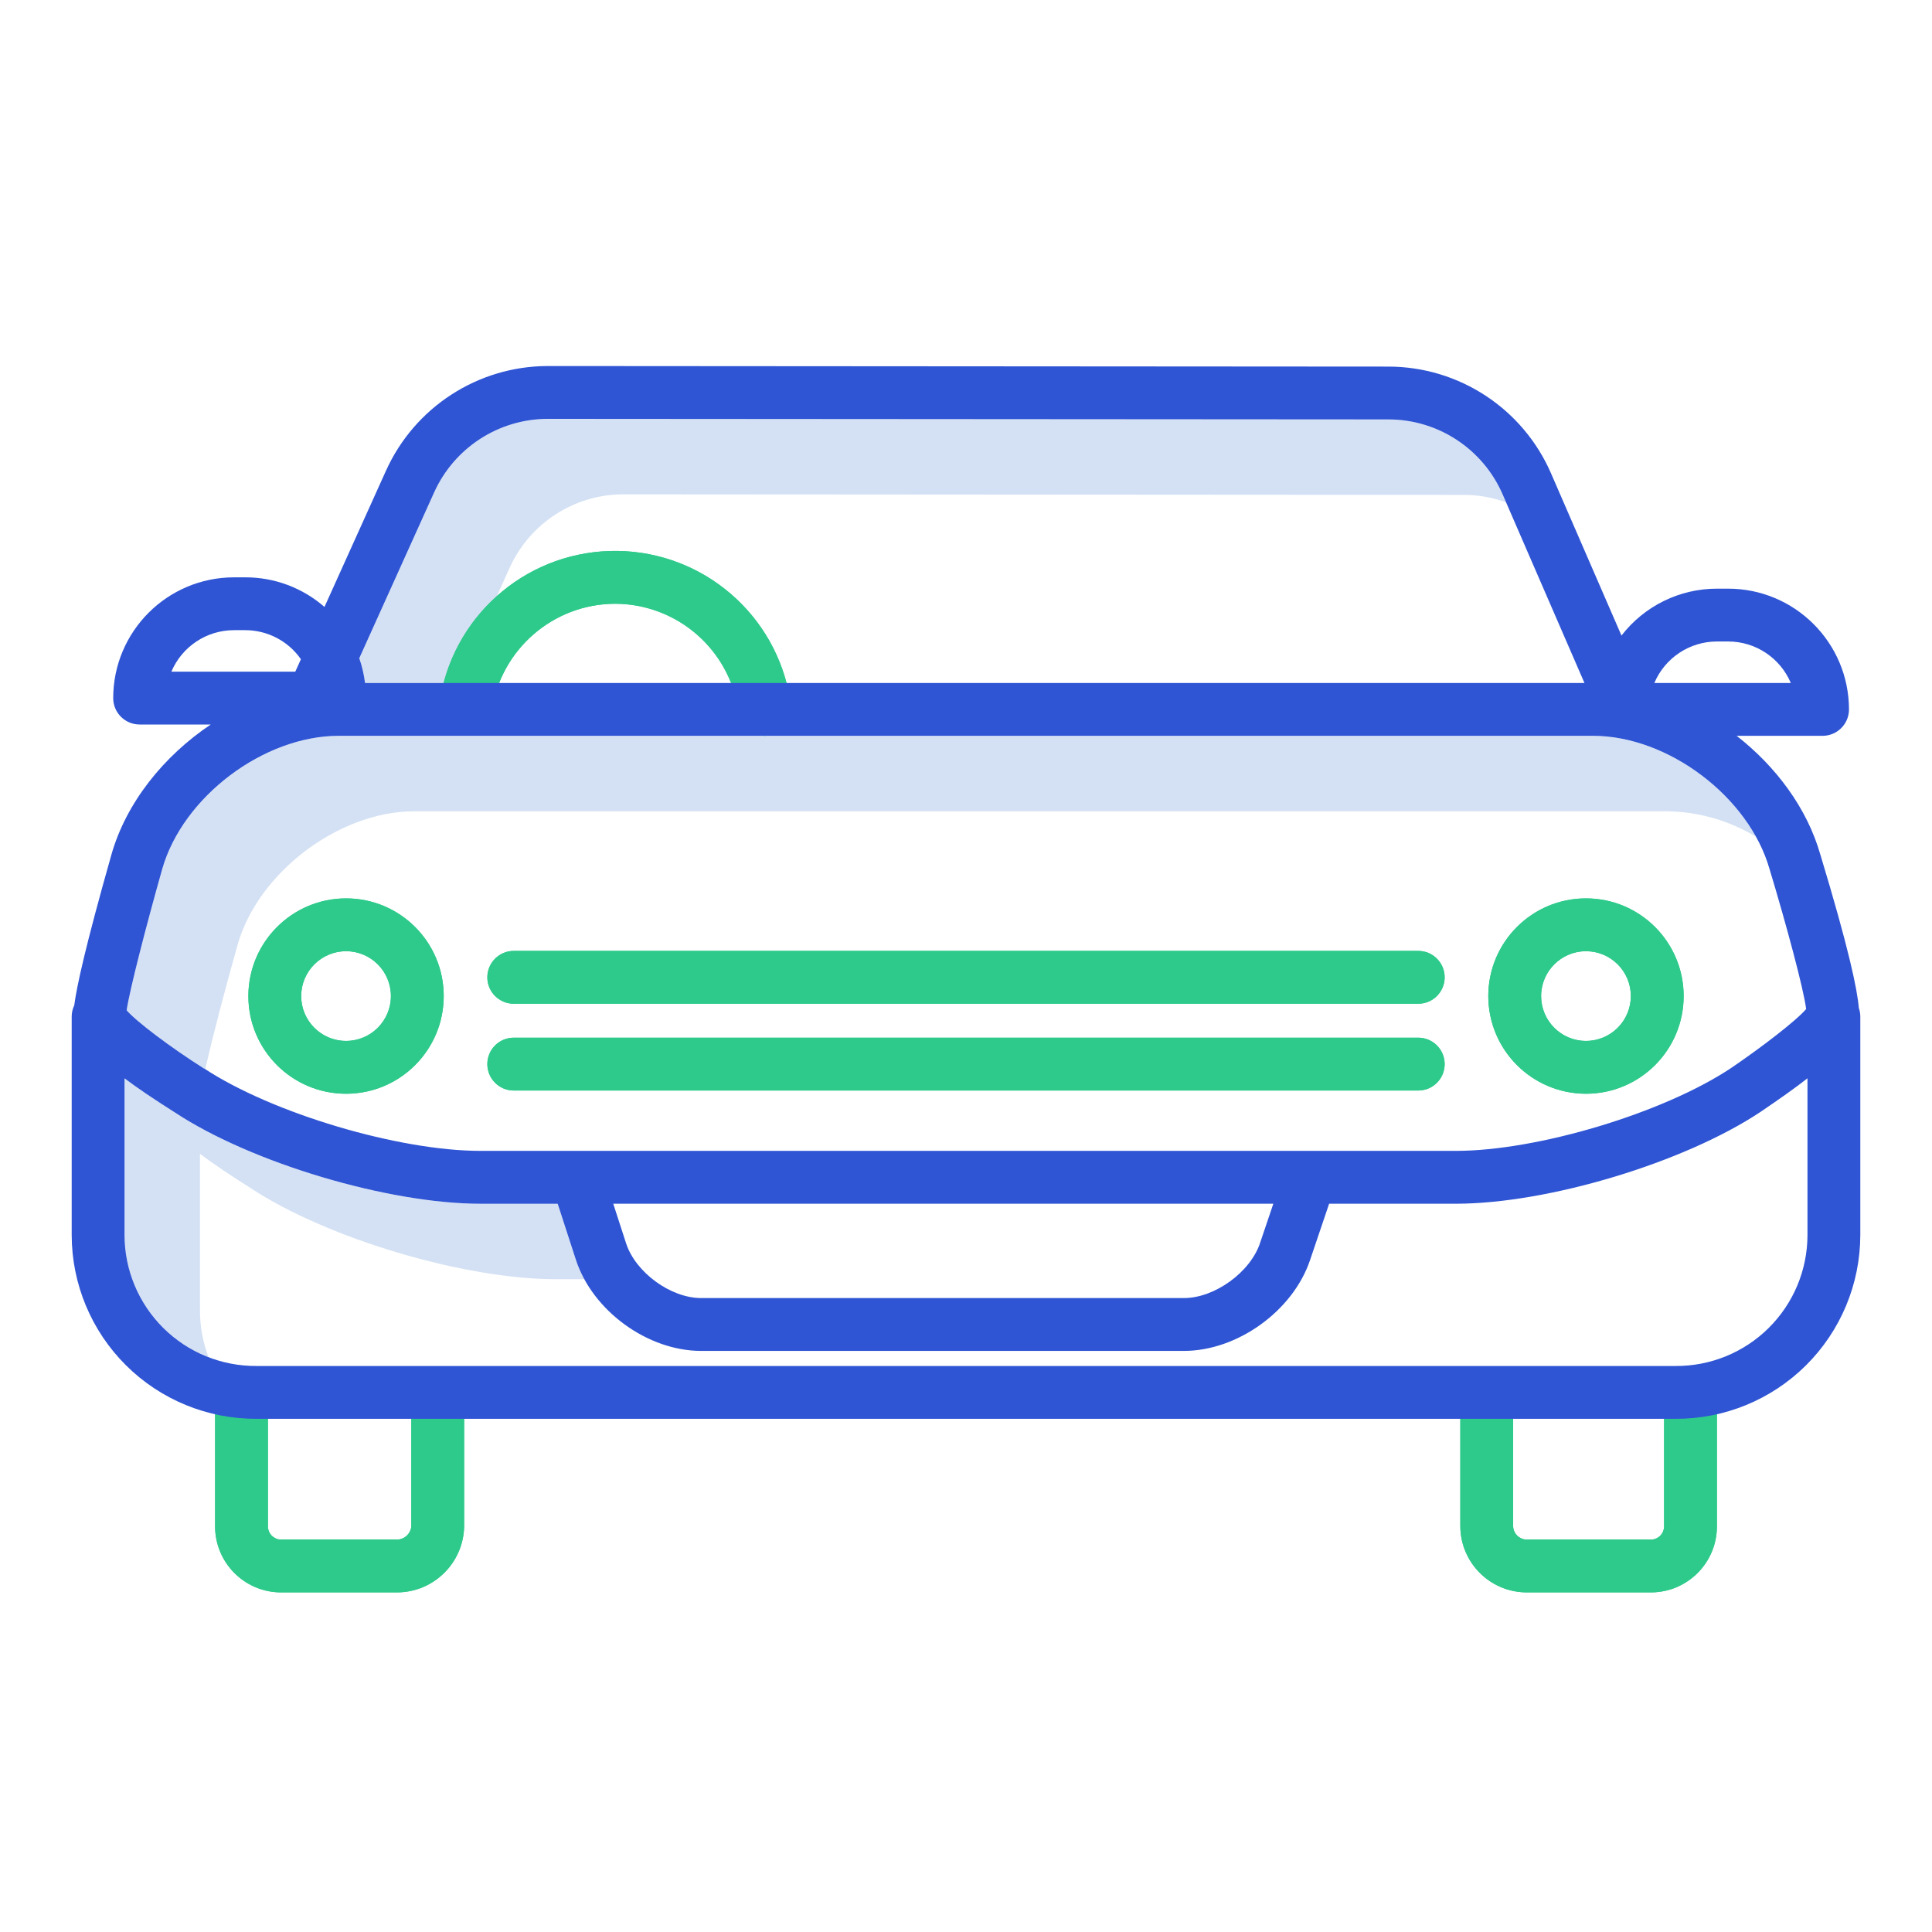
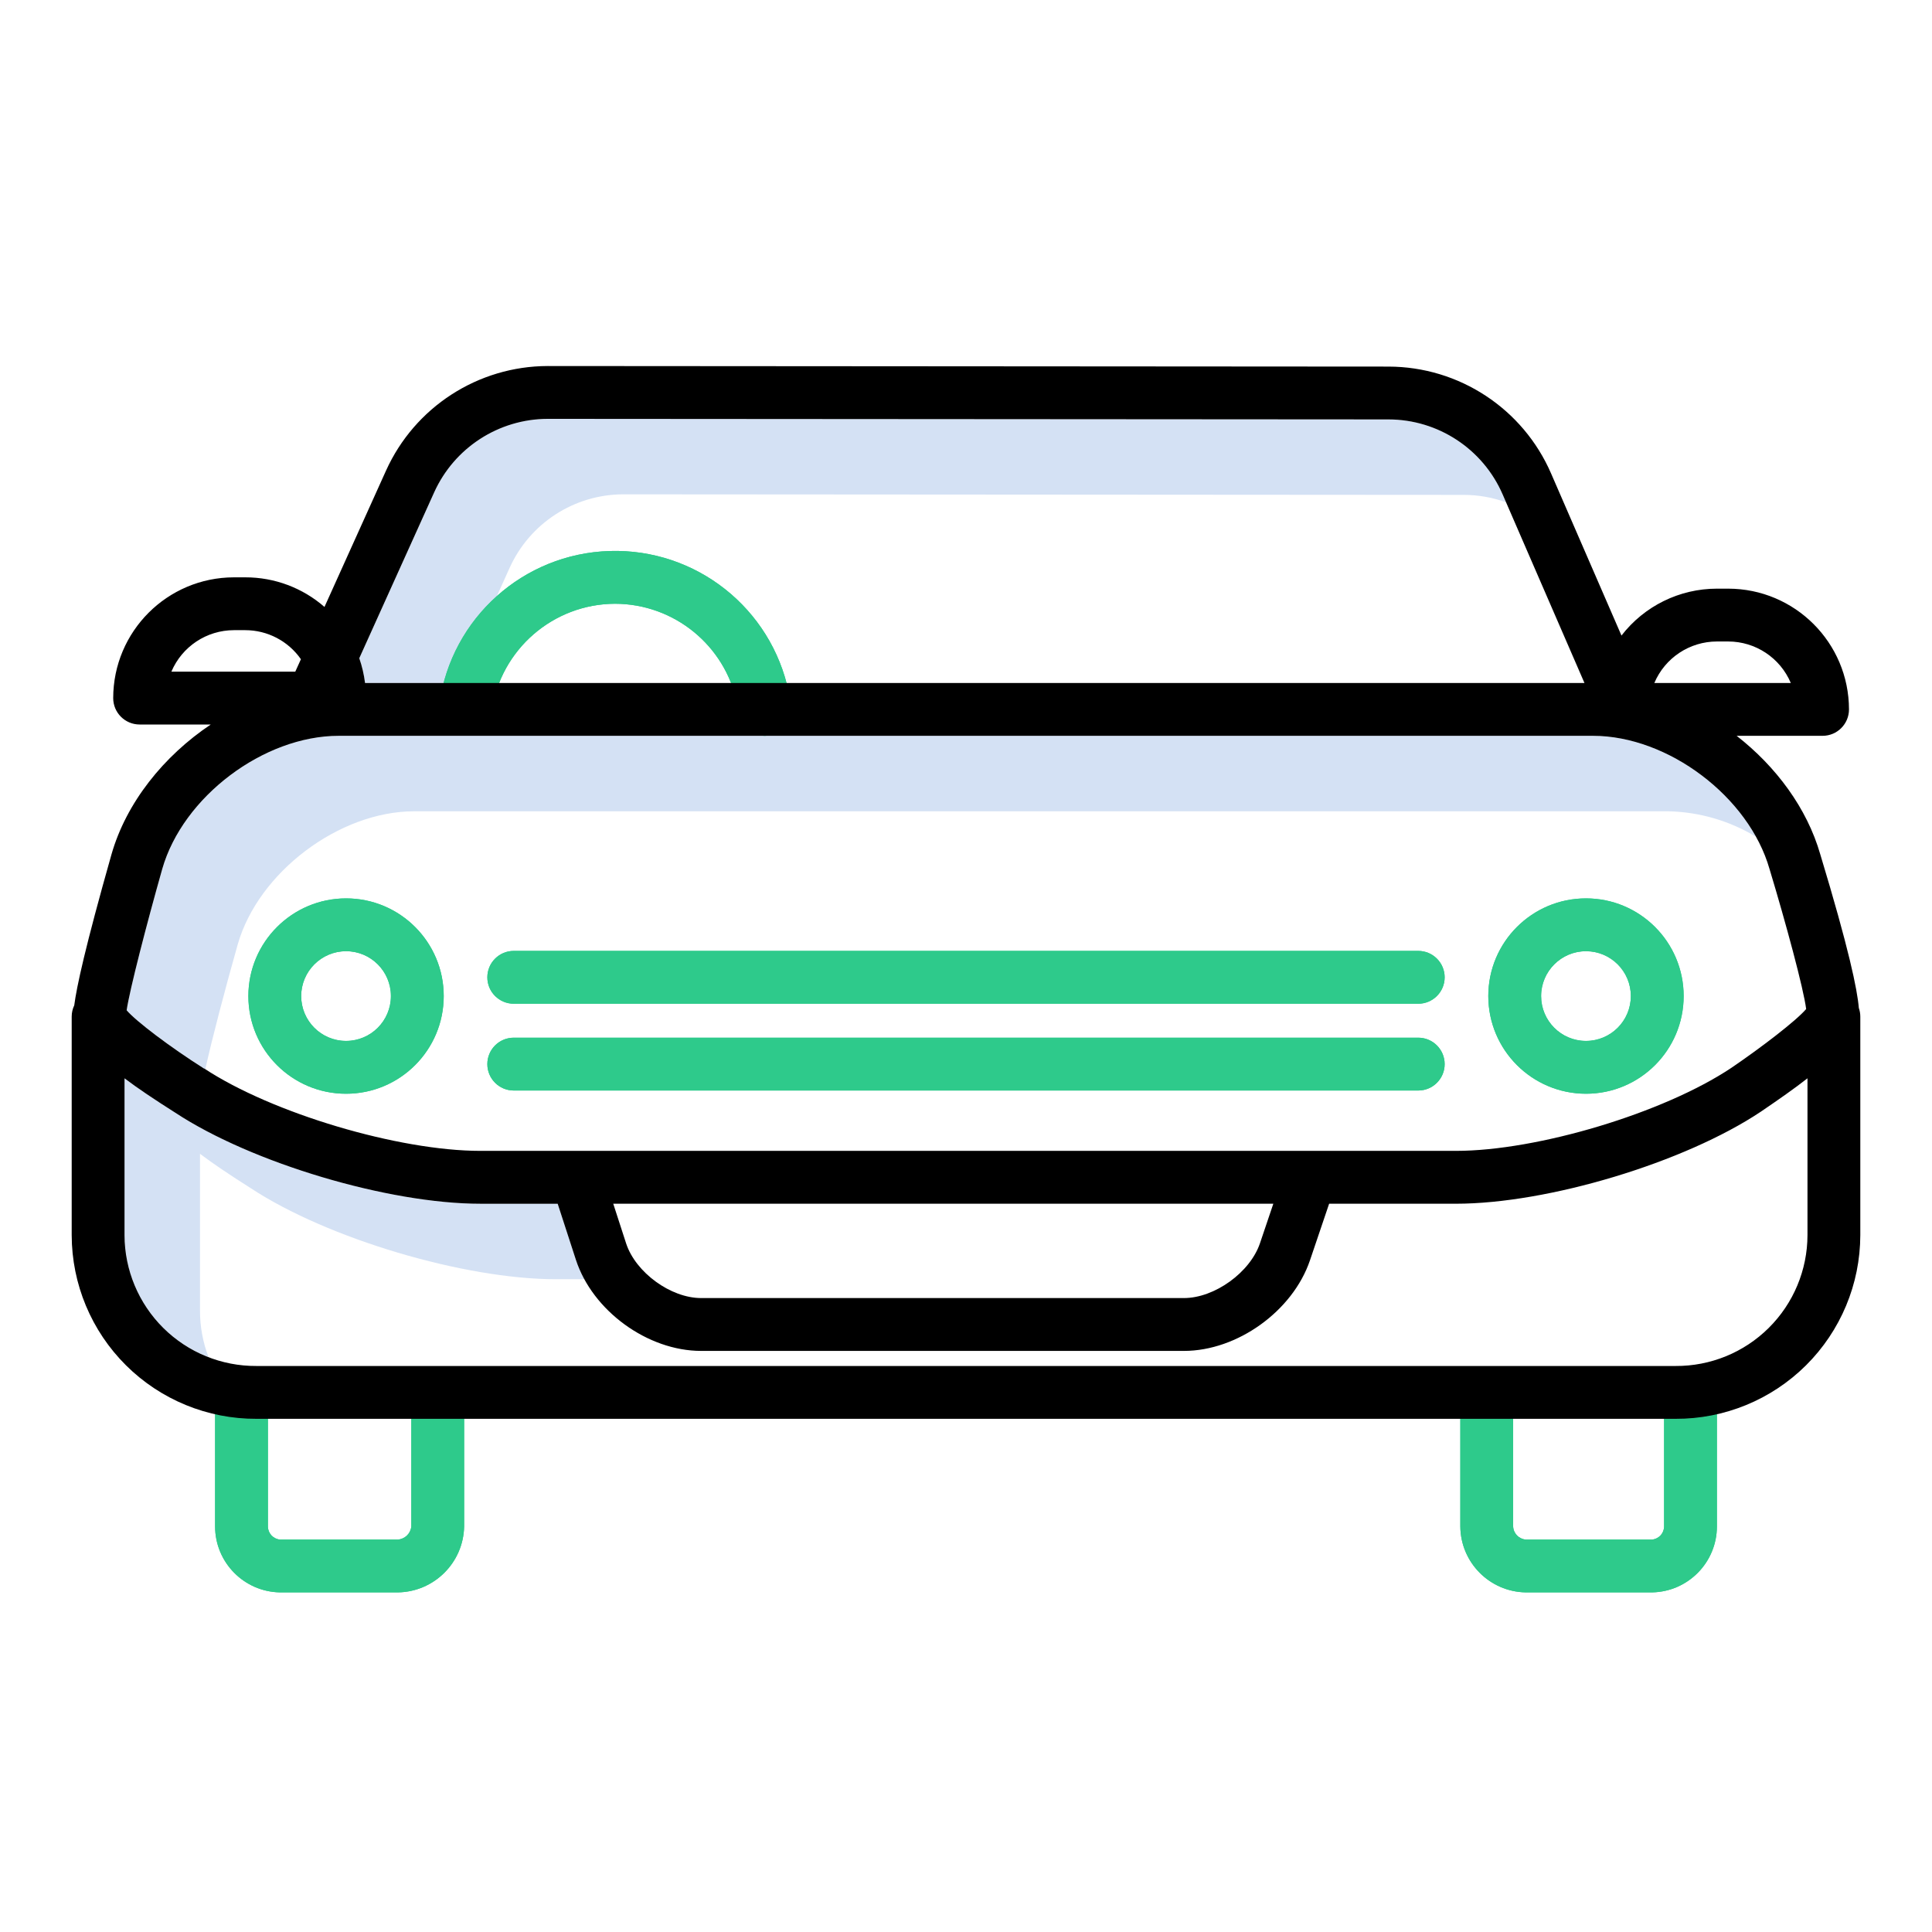
<svg xmlns="http://www.w3.org/2000/svg" id="Layer_1" data-name="Layer 1" viewBox="0 0 512 512" width="512" height="512">
  <path d="M135.063,150.473A33.115,33.115,0,0,1,165.135,131h.014l222.815.151a32.852,32.852,0,0,1,11.161,1.971l-.9-2.086a33.018,33.018,0,0,0-30.256-19.885L145.149,111h-.014a33.115,33.115,0,0,0-30.072,19.473L95.211,174.437A32.029,32.029,0,0,1,96.741,181h24.538Z" style="fill:#d4e1f4" />
  <path d="M54.138,283.179c.089.058.183.115.272.173,1.675-7.659,5.249-21.279,8.592-33.076C68.463,231.154,89.882,215,109.772,215H442.165a46.809,46.809,0,0,1,23.2,6.757C456.942,206.591,439,195,422.165,195H89.772c-19.89,0-41.309,16.154-46.77,35.276-4.148,14.639-8.655,32.091-9.442,37.468,2.573,2.988,11.555,9.771,20.474,15.424C54.068,283.19,54.1,283.156,54.138,283.179Z" style="fill:#d4e1f4" />
  <path d="M53,347.337v-41.57c3.486,2.644,7.9,5.592,13.491,9.138,20.3,13.352,56.535,24.1,80.811,24.1h7.554a30.546,30.546,0,0,1-2.235-5.135L147.79,319H127.3c-24.276,0-60.509-10.743-80.811-24.1-5.6-3.546-10.005-6.494-13.491-9.138v41.57a34.581,34.581,0,0,0,22.256,32.3A34.471,34.471,0,0,1,53,347.337Z" style="fill:#d4e1f4" />
  <path d="M65.819,263.967A25.887,25.887,0,1,0,91.705,238.08,25.916,25.916,0,0,0,65.819,263.967ZM91.705,252.08a11.887,11.887,0,1,1-11.886,11.887A11.9,11.9,0,0,1,91.705,252.08Z" style="fill:#2eca8b" />
  <path d="M420.3,289.853a25.887,25.887,0,1,0-25.887-25.886A25.916,25.916,0,0,0,420.3,289.853Zm0-37.773a11.887,11.887,0,1,1-11.887,11.887A11.9,11.9,0,0,1,420.3,252.08Z" style="fill:#2eca8b" />
  <path d="M105.43,422A17.829,17.829,0,0,0,123,404.53V369.306a7,7,0,0,0-14,0V404.53a3.85,3.85,0,0,1-3.57,3.47H74.2a3.509,3.509,0,0,1-3.2-3.47V369.306a7,7,0,0,0-14,0V404.53A17.509,17.509,0,0,0,74.2,422Z" style="fill:#2eca8b" />
  <path d="M404.349,422H437.8A17.507,17.507,0,0,0,455,404.53V369.306a7,7,0,0,0-14,0V404.53a3.507,3.507,0,0,1-3.2,3.47H404.349A3.64,3.64,0,0,1,401,404.53V369.306a7,7,0,0,0-14,0V404.53A17.636,17.636,0,0,0,404.349,422Z" style="fill:#2eca8b" />
  <path d="M375.853,252H136.15a7,7,0,1,0,0,14h239.7a7,7,0,1,0,0-14Z" style="fill:#2eca8b" />
  <path d="M375.853,275H136.15a7,7,0,1,0,0,14h239.7a7,7,0,1,0,0-14Z" style="fill:#2eca8b" />
  <path d="M163,160a33.092,33.092,0,0,1,32.329,26.341c.17.832.31,1.681.415,2.525A7,7,0,0,0,202.682,195a7.21,7.21,0,0,0,.875-.054,7,7,0,0,0,6.079-7.813c-.149-1.2-.348-2.412-.591-3.6a47.008,47.008,0,0,0-92.581,2.84,7,7,0,1,0,13.862,1.958A33.127,33.127,0,0,1,163,160Z" style="fill:#2eca8b" />
  <path d="M65.819,263.967A25.887,25.887,0,1,0,91.705,238.08,25.916,25.916,0,0,0,65.819,263.967ZM91.705,252.08a11.887,11.887,0,1,1-11.886,11.887A11.9,11.9,0,0,1,91.705,252.08Z" style="fill:#2eca8b" />
  <path d="M420.3,289.853a25.887,25.887,0,1,0-25.887-25.886A25.916,25.916,0,0,0,420.3,289.853Zm0-37.773a11.887,11.887,0,1,1-11.887,11.887A11.9,11.9,0,0,1,420.3,252.08Z" style="fill:#2eca8b" />
  <path d="M105.43,422A17.829,17.829,0,0,0,123,404.53V369.306a7,7,0,0,0-14,0V404.53a3.85,3.85,0,0,1-3.57,3.47H74.2a3.509,3.509,0,0,1-3.2-3.47V369.306a7,7,0,0,0-14,0V404.53A17.509,17.509,0,0,0,74.2,422Z" style="fill:#2eca8b" />
  <path d="M404.349,422H437.8A17.507,17.507,0,0,0,455,404.53V369.306a7,7,0,0,0-14,0V404.53a3.507,3.507,0,0,1-3.2,3.47H404.349A3.64,3.64,0,0,1,401,404.53V369.306a7,7,0,0,0-14,0V404.53A17.636,17.636,0,0,0,404.349,422Z" style="fill:#2eca8b" />
  <path d="M375.853,252H136.15a7,7,0,1,0,0,14h239.7a7,7,0,1,0,0-14Z" style="fill:#2eca8b" />
  <path d="M375.853,275H136.15a7,7,0,1,0,0,14h239.7a7,7,0,1,0,0-14Z" style="fill:#2eca8b" />
  <path d="M163,160a33.092,33.092,0,0,1,32.329,26.341c.17.832.31,1.681.415,2.525A7,7,0,0,0,202.682,195a7.21,7.21,0,0,0,.875-.054,7,7,0,0,0,6.079-7.813c-.149-1.2-.348-2.412-.591-3.6a47.008,47.008,0,0,0-92.581,2.84,7,7,0,1,0,13.862,1.958A33.127,33.127,0,0,1,163,160Z" style="fill:#2eca8b" />
-   <path d="M482.381,226.375c-3.5-12.167-11.681-23.22-22.154-31.375H483a7,7,0,0,0,7-7,32.036,32.036,0,0,0-32-32h-3a31.958,31.958,0,0,0-25.292,12.43l-18.647-42.939a47.041,47.041,0,0,0-43.092-28.34L145.154,97h-.019a47.139,47.139,0,0,0-42.829,27.708L85.99,160.845A31.834,31.834,0,0,0,65,153H62a32.036,32.036,0,0,0-32,32,7,7,0,0,0,7,7H55.854c-12.46,8.34-22.386,20.681-26.317,34.445-6.965,24.576-9.23,35.106-9.861,39.979A6.958,6.958,0,0,0,19,269.409v57.928A48.764,48.764,0,0,0,67.969,376H444.031A48.764,48.764,0,0,0,493,327.337V269.409a6.967,6.967,0,0,0-.391-2.289C492.191,262.153,489.984,251.5,482.381,226.375ZM455,170h3a18.027,18.027,0,0,1,16.583,11H438.417A18.027,18.027,0,0,1,455,170ZM115.063,130.473A33.115,33.115,0,0,1,145.135,111h.014l222.815.151a33.018,33.018,0,0,1,30.256,19.885L419.9,181H96.741a32.029,32.029,0,0,0-1.53-6.563ZM62,167h3A17.989,17.989,0,0,1,79.746,174.7L78.252,178H45.417A18.027,18.027,0,0,1,62,167ZM43,230.276C48.463,211.154,69.882,195,89.772,195H422.165c19.882,0,41.3,16.156,46.771,35.279l.03.1c4.341,14.343,9,31.633,9.686,37.026-2.728,3.188-12.006,10.261-19.829,15.588-17.965,11.989-51.391,22-72.992,22H127.3c-21.612,0-55.116-9.931-73.164-21.821-.034-.023-.07.011-.1-.011-8.919-5.653-17.9-12.436-20.474-15.424C34.347,262.367,38.854,244.915,43,230.276ZM337.445,319l-3.554,10.515C331.279,337.2,321.869,344,313.754,344H185.806c-8.079,0-17.368-6.8-19.876-14.481L162.517,319Zm106.586,43H67.969A34.748,34.748,0,0,1,33,327.337v-41.57c3.486,2.644,7.9,5.592,13.491,9.138,20.3,13.352,56.535,24.1,80.811,24.1H147.79l4.831,14.865c4.41,13.5,18.986,24.135,33.185,24.135H313.754c14.164,0,28.831-10.568,33.392-23.978L352.233,319h33.6c24.313,0,60.544-10.865,80.816-24.4,4.771-3.247,8.89-6.12,12.353-8.841v41.574A34.748,34.748,0,0,1,444.031,362Z" style="fill:#2f55d4" />
+   <path d="M482.381,226.375c-3.5-12.167-11.681-23.22-22.154-31.375H483a7,7,0,0,0,7-7,32.036,32.036,0,0,0-32-32h-3a31.958,31.958,0,0,0-25.292,12.43l-18.647-42.939a47.041,47.041,0,0,0-43.092-28.34L145.154,97h-.019a47.139,47.139,0,0,0-42.829,27.708L85.99,160.845A31.834,31.834,0,0,0,65,153H62a32.036,32.036,0,0,0-32,32,7,7,0,0,0,7,7H55.854c-12.46,8.34-22.386,20.681-26.317,34.445-6.965,24.576-9.23,35.106-9.861,39.979A6.958,6.958,0,0,0,19,269.409v57.928A48.764,48.764,0,0,0,67.969,376H444.031A48.764,48.764,0,0,0,493,327.337V269.409a6.967,6.967,0,0,0-.391-2.289C492.191,262.153,489.984,251.5,482.381,226.375ZM455,170h3a18.027,18.027,0,0,1,16.583,11H438.417A18.027,18.027,0,0,1,455,170ZM115.063,130.473A33.115,33.115,0,0,1,145.135,111h.014l222.815.151a33.018,33.018,0,0,1,30.256,19.885L419.9,181H96.741a32.029,32.029,0,0,0-1.53-6.563ZM62,167h3A17.989,17.989,0,0,1,79.746,174.7L78.252,178H45.417A18.027,18.027,0,0,1,62,167ZM43,230.276C48.463,211.154,69.882,195,89.772,195H422.165c19.882,0,41.3,16.156,46.771,35.279l.03.1c4.341,14.343,9,31.633,9.686,37.026-2.728,3.188-12.006,10.261-19.829,15.588-17.965,11.989-51.391,22-72.992,22H127.3c-21.612,0-55.116-9.931-73.164-21.821-.034-.023-.07.011-.1-.011-8.919-5.653-17.9-12.436-20.474-15.424C34.347,262.367,38.854,244.915,43,230.276ZM337.445,319l-3.554,10.515C331.279,337.2,321.869,344,313.754,344H185.806c-8.079,0-17.368-6.8-19.876-14.481L162.517,319Zm106.586,43H67.969A34.748,34.748,0,0,1,33,327.337v-41.57c3.486,2.644,7.9,5.592,13.491,9.138,20.3,13.352,56.535,24.1,80.811,24.1H147.79l4.831,14.865c4.41,13.5,18.986,24.135,33.185,24.135H313.754c14.164,0,28.831-10.568,33.392-23.978L352.233,319h33.6c24.313,0,60.544-10.865,80.816-24.4,4.771-3.247,8.89-6.12,12.353-8.841v41.574A34.748,34.748,0,0,1,444.031,362Z" style="fill:#000000" />
</svg>
